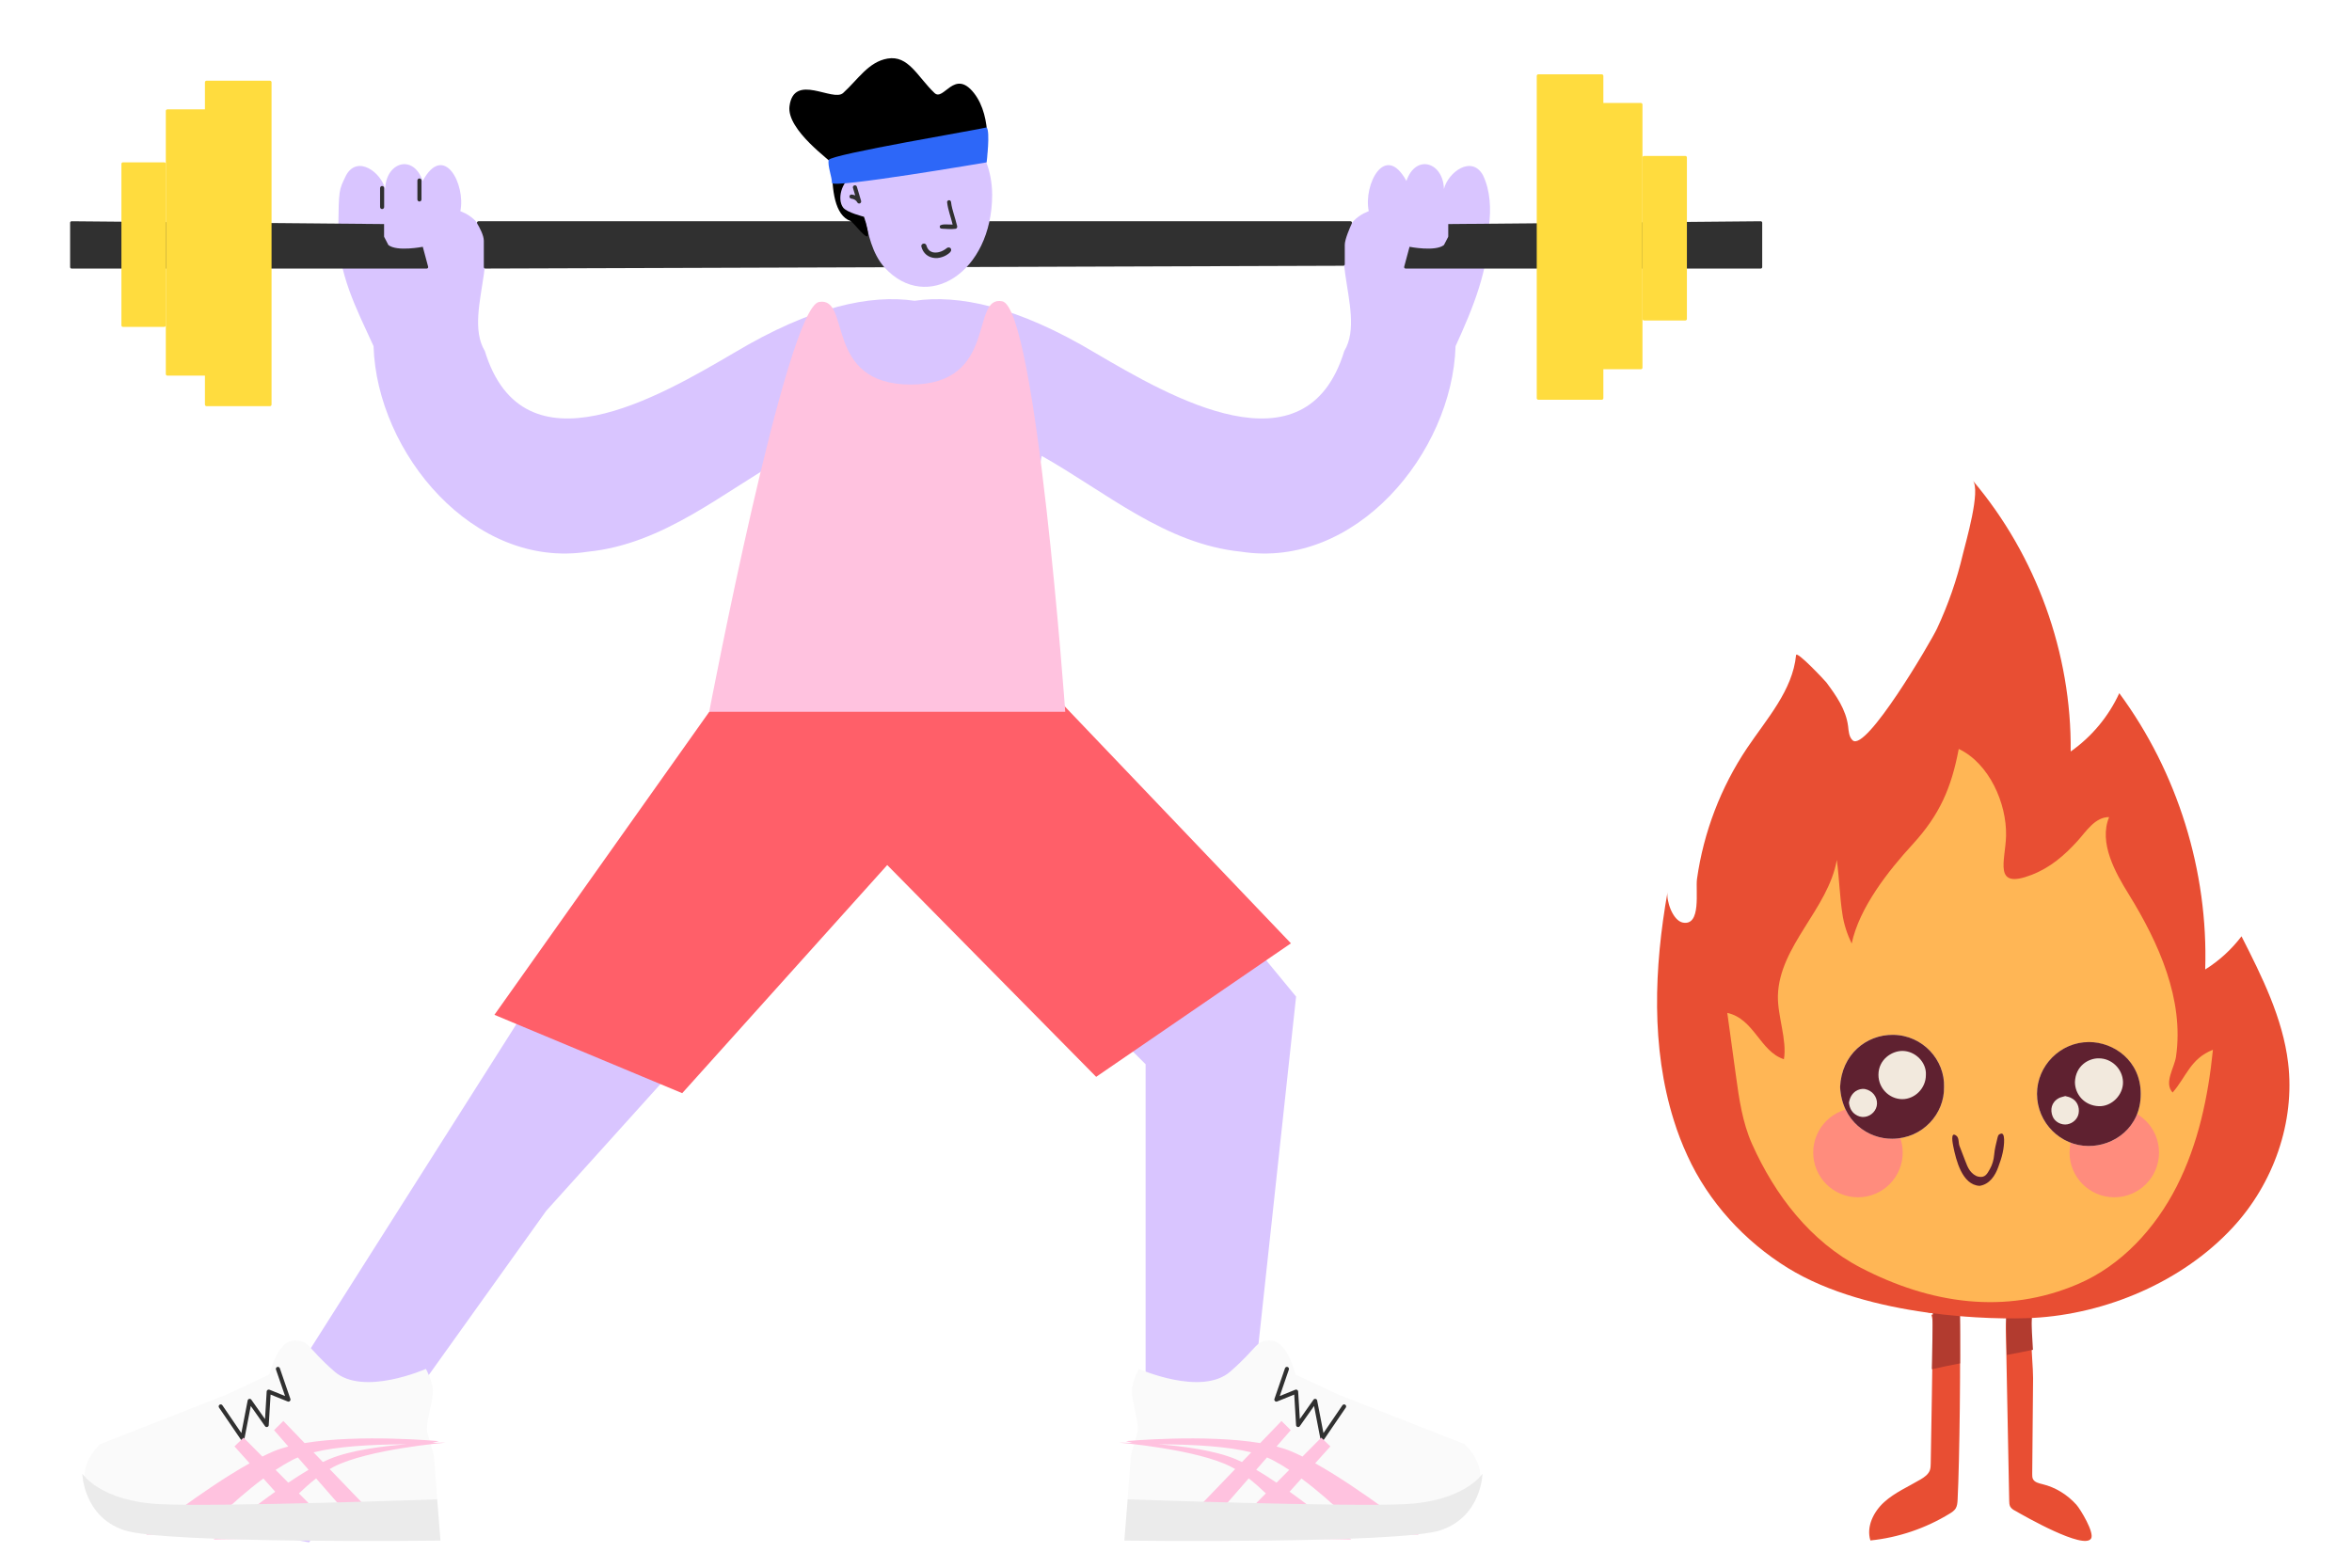
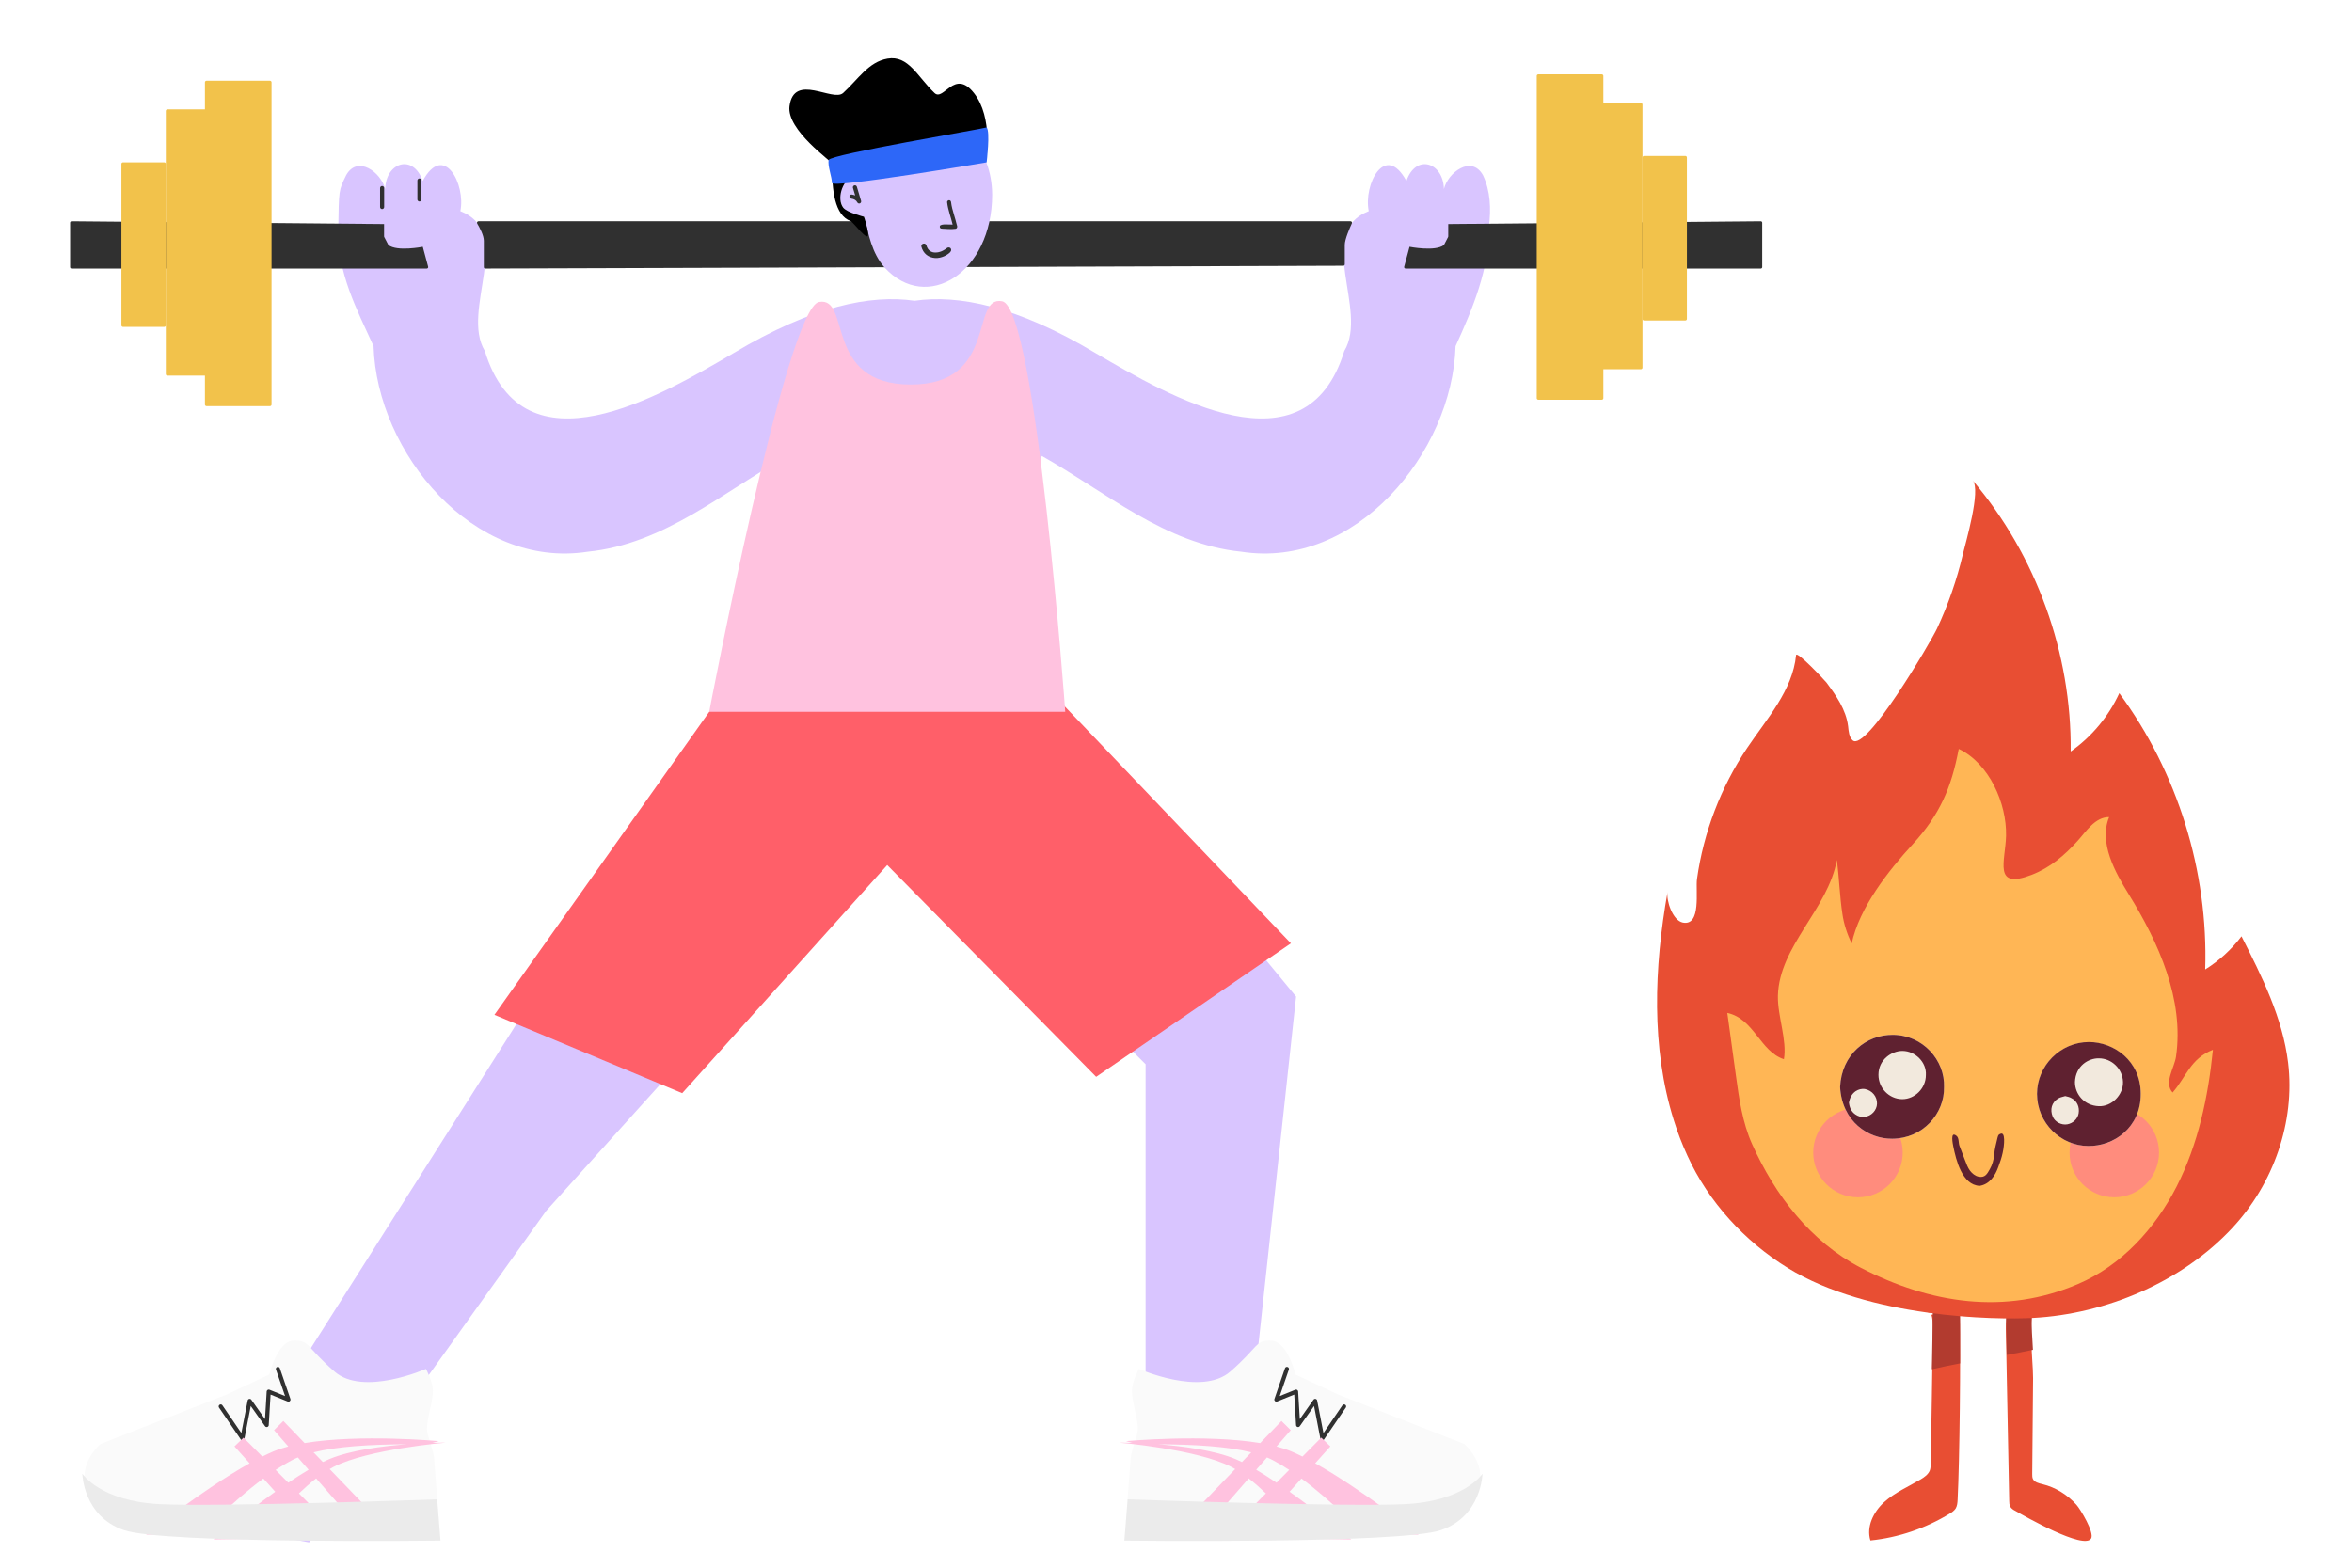
<svg xmlns="http://www.w3.org/2000/svg" width="100%" height="100%" viewBox="0 0 1500 1000" version="1.1" xml:space="preserve" style="fill-rule:evenodd;clip-rule:evenodd;stroke-linejoin:round;stroke-miterlimit:2;">
-   <g id="Master-Character-Standing">
-     </g>
-   <g id="Master-Character-Standing1">
-     </g>
  <g id="Master-Hero-Image-Strength-Training-" transform="matrix(0.930983,0,0,0.930983,-116.5449,-411.3215)">
    <g id="Full-Body">
      <path id="Leggins" d="M833.194,860.668L845.55,921.39L1013.05,1124.65L983.826,1394.74L1030.19,1474.46L909.966,1474.46L909.966,1171L741.141,1003.18L499.364,1271.44L336.92,1498.6L206.838,1474.46L315.938,1400.48L645.52,880.896" style="fill:rgb(217,197,255);fill-rule:nonzero;" />
      <path id="Body-Copy" d="M1141.06,561.829C1133.25,547.901 1117.14,559.841 1114.31,571.35C1113.93,553.016 1095.09,546.939 1088.63,565.804C1073.98,538.849 1059.04,568.463 1062.83,586.48C1025.27,601.217 1062.93,654.356 1046.07,682.312C1019.68,768.37 926.517,713.509 875.392,683.591C821.732,651.47 781.572,643.518 751.693,647.899C721.815,643.518 681.655,651.47 627.982,683.591C576.87,713.509 483.696,768.37 457.304,682.312C440.444,654.356 478.106,601.217 440.545,586.48C444.335,568.463 429.39,538.849 414.748,565.804C408.283,546.939 389.446,553.016 389.065,571.35C386.238,559.841 370.126,547.901 362.318,561.829C357.171,572.527 357.315,571.057 356.897,599.988C356.478,628.919 369.264,653.103 381.079,678.995C383.361,752.214 449.723,832.017 527.837,819.837C579.988,814.659 620.63,778.917 664.567,754.189C673.314,788.162 669.315,839.652 669.315,839.652C669.315,839.652 735.556,838.652 751.693,839.652C767.831,838.652 828.912,839.652 828.912,839.652C828.912,839.652 831.062,792.977 838.807,754.189C882.757,778.917 923.399,814.659 975.538,819.837C1053.65,832.017 1120.03,752.214 1122.3,678.995C1134.11,653.103 1145.57,625.755 1145.14,596.824C1146.67,585.138 1146.2,572.527 1141.06,561.829Z" style="fill:rgb(217,197,255);" />
      <g id="Weight">
        <path id="Rectangle" d="M452.086,594.985C451.677,594.3 452.169,593.406 452.967,593.406L1050.34,593.406C1051.08,593.406 1051.57,594.183 1051.26,594.855C1049.78,598.069 1046.4,605.813 1046.4,609.618L1046.4,622.91C1046.4,623.461 1045.95,623.904 1045.4,623.906L457.621,625.827C457.068,625.829 456.618,625.385 456.618,624.831L456.618,606.755C456.618,603.064 453.672,597.639 452.086,594.985Z" style="fill:rgb(48,48,48);" />
        <path id="Rectangle--" d="M173.221,624.834C173.221,625.386 173.668,625.831 174.221,625.831L417.51,625.831C418.168,625.831 418.646,625.206 418.476,624.571L414.807,610.913C414.807,610.913 397.197,614.415 391.242,609.697L388.405,604.23C388.331,604.088 388.292,603.93 388.292,603.77L388.292,595.334L174.23,593.415C173.674,593.41 173.221,593.855 173.221,594.41L173.221,624.834Z" style="fill:rgb(48,48,48);" />
        <path id="Rectangle--_2" d="M1332.36,624.834C1332.36,625.386 1331.91,625.831 1331.36,625.831L1088.07,625.831C1087.41,625.831 1086.93,625.206 1087.1,624.571L1090.77,610.913C1090.77,610.913 1108.38,614.415 1114.34,609.697L1117.17,604.23C1117.25,604.088 1117.29,603.93 1117.29,603.77L1117.29,595.334L1331.35,593.415C1331.9,593.41 1332.36,593.855 1332.36,594.41L1332.36,624.834Z" style="fill:rgb(48,48,48);" />
        <g id="Group-">
-           <path id="Rectangle_2" d="M238.773,554.116L238.773,664.718C238.773,665.311 238.292,665.792 237.699,665.792L209.424,665.792C208.831,665.792 208.35,665.311 208.35,664.718L208.35,554.116C208.35,553.523 208.831,553.042 209.424,553.042L237.699,553.042C238.292,553.042 238.773,553.523 238.773,554.116Z" style="fill:rgb(255,220,62);" />
-           <path id="Rectangle-" d="M269.196,517.836L269.196,698.114C269.196,698.707 268.715,699.188 268.122,699.188L239.847,699.188C239.254,699.188 238.773,698.707 238.773,698.114L238.773,517.836C238.773,517.243 239.254,516.762 239.847,516.762L268.122,516.762C268.715,516.762 269.196,517.243 269.196,517.836Z" style="fill:rgb(255,220,62);" />
-           <path id="Rectangle--_3" d="M311.209,498.199L311.209,719.016C311.209,719.609 310.727,720.09 310.135,720.09L266.648,720.09C266.055,720.09 265.574,719.609 265.574,719.016L265.574,498.199C265.574,497.606 266.055,497.125 266.648,497.125L310.135,497.125C310.727,497.125 311.209,497.606 311.209,498.199Z" style="fill:rgb(255,220,62);" />
+           <path id="Rectangle_2" d="M238.773,554.116L238.773,664.718C238.773,665.311 238.292,665.792 237.699,665.792L209.424,665.792C208.831,665.792 208.35,665.311 208.35,664.718L208.35,554.116C208.35,553.523 208.831,553.042 209.424,553.042L237.699,553.042C238.292,553.042 238.773,553.523 238.773,554.116Z" style="fill:rgb(242,194,75);" />
+           <path id="Rectangle-" d="M269.196,517.836L269.196,698.114C269.196,698.707 268.715,699.188 268.122,699.188L239.847,699.188C239.254,699.188 238.773,698.707 238.773,698.114L238.773,517.836C238.773,517.243 239.254,516.762 239.847,516.762L268.122,516.762C268.715,516.762 269.196,517.243 269.196,517.836Z" style="fill:rgb(242,194,75);" />
+           <path id="Rectangle--_3" d="M311.209,498.199L311.209,719.016C311.209,719.609 310.727,720.09 310.135,720.09L266.648,720.09C266.055,720.09 265.574,719.609 265.574,719.016L265.574,498.199C265.574,497.606 266.055,497.125 266.648,497.125L310.135,497.125C310.727,497.125 311.209,497.606 311.209,498.199Z" style="fill:rgb(242,194,75);" />
        </g>
        <g id="Group--">
          <g id="Rectangle_3" transform="matrix(-1,0,0,1,1280.77,548.655)">
-             <path d="M30.423,1.074L30.423,111.676C30.423,112.269 29.942,112.75 29.349,112.75L1.074,112.75C0.481,112.75 0,112.269 0,111.676L0,1.074C0,0.481 0.481,0 1.074,0L29.349,0C29.942,0 30.423,0.481 30.423,1.074Z" style="fill:rgb(255,220,62);" />
+             <path d="M30.423,1.074L30.423,111.676C30.423,112.269 29.942,112.75 29.349,112.75L1.074,112.75C0.481,112.75 0,112.269 0,111.676L0,1.074C0,0.481 0.481,0 1.074,0L29.349,0C29.942,0 30.423,0.481 30.423,1.074Z" style="fill:rgb(242,194,75);" />
          </g>
          <g id="Rectangle-_2" transform="matrix(-1,0,0,1,1250.34,512.375)">
-             <path d="M30.423,1.074L30.423,181.352C30.423,181.945 29.942,182.426 29.349,182.426L1.074,182.426C0.481,182.426 0,181.945 0,181.352L0,1.074C0,0.481 0.481,0 1.074,0L29.349,0C29.942,0 30.423,0.481 30.423,1.074Z" style="fill:rgb(255,220,62);" />
+             <path d="M30.423,1.074L30.423,181.352C30.423,181.945 29.942,182.426 29.349,182.426L1.074,182.426C0.481,182.426 0,181.945 0,181.352L0,1.074C0,0.481 0.481,0 1.074,0L29.349,0C29.942,0 30.423,0.481 30.423,1.074Z" style="fill:rgb(242,194,75);" />
          </g>
          <g id="Rectangle--_4" transform="matrix(-1,0,0,1,1223.54,492.738)">
-             <path d="M45.635,1.074L45.635,221.891C45.635,222.484 45.153,222.965 44.561,222.965L1.074,222.965C0.481,222.965 0,222.484 0,221.891L0,1.074C0,0.481 0.481,0 1.074,0L44.561,0C45.153,0 45.635,0.481 45.635,1.074Z" style="fill:rgb(255,220,62);" />
+             <path d="M45.635,1.074L45.635,221.891C45.635,222.484 45.153,222.965 44.561,222.965L1.074,222.965C0.481,222.965 0,222.484 0,221.891L0,1.074C0,0.481 0.481,0 1.074,0L44.561,0C45.153,0 45.635,0.481 45.635,1.074Z" style="fill:rgb(242,194,75);" />
          </g>
        </g>
      </g>
      <path id="Lines" d="M413.908,565.322C413.827,564.626 413.236,564.086 412.518,564.086C411.746,564.086 411.119,564.712 411.119,565.485L411.119,578.482L411.129,578.645C411.21,579.341 411.801,579.881 412.518,579.881C413.291,579.881 413.917,579.254 413.917,578.482L413.917,565.485L413.908,565.322ZM386.948,569.26C387.665,569.26 388.257,569.8 388.337,570.496L388.347,570.659L388.347,583.656C388.347,584.428 387.72,585.055 386.948,585.055C386.23,585.055 385.639,584.515 385.558,583.819L385.549,583.656L385.549,570.659C385.549,569.886 386.175,569.26 386.948,569.26Z" style="fill:rgb(48,48,48);" />
      <g id="shoe">
        <path id="Path-" d="M416.937,1379.75C416.937,1379.75 374.108,1398.75 354.405,1381.62C334.701,1364.49 337.34,1359.92 326.184,1360.41C315.028,1360.91 309.659,1383.6 309.659,1383.6L280.905,1397.11L194.012,1431.23C194.012,1431.23 168.964,1452.5 194.775,1474.94C204.529,1483.42 246.491,1487.55 294.662,1486.9C331.469,1486.4 425.856,1484.61 425.856,1484.61C425.856,1484.61 423.64,1453.78 422.531,1440.58C422.119,1435.68 417.684,1425.04 417.659,1421.11C417.613,1413.62 421.856,1401.77 421.729,1394.65C421.61,1388.01 416.937,1379.75 416.937,1379.75Z" style="fill:rgb(250,250,250);" />
        <path id="Path-_2" d="M316.879,1379.29C316.627,1378.56 315.831,1378.17 315.101,1378.43C314.426,1378.66 314.043,1379.35 314.186,1380.03L314.233,1380.2L320.469,1398.33L309.792,1394.01C308.958,1393.68 308.044,1394.2 307.891,1395.06L307.872,1395.23L306.731,1414.13L297.362,1400.85C296.68,1399.89 295.209,1400.16 294.881,1401.25L294.845,1401.39L290.529,1423.71L277.538,1404.68C277.134,1404.08 276.354,1403.9 275.734,1404.23L275.594,1404.31C275.001,1404.71 274.817,1405.49 275.143,1406.11L275.227,1406.25L290.11,1428.06C290.781,1429.04 292.272,1428.78 292.602,1427.68L292.639,1427.54L296.97,1405.15L306.744,1419C307.476,1420.04 309.069,1419.63 309.266,1418.43L309.283,1418.28L310.548,1397.34L322.265,1402.07C323.329,1402.5 324.404,1401.54 324.154,1400.47L324.112,1400.32L316.879,1379.29Z" style="fill:rgb(48,48,48);fill-rule:nonzero;" />
        <path id="Combined-Shape" d="M319.275,1415.42L312.924,1421.73L322.669,1432.9C318.965,1433.87 315.54,1434.99 312.486,1436.28C310.047,1437.32 307.508,1438.5 304.896,1439.8L292.029,1426.84L285.799,1432.85L296.199,1444.41C263.845,1462.47 225.323,1493.31 225.323,1493.31L263.492,1492.65C263.492,1492.65 283.197,1471.43 305.59,1454.84L313.738,1463.9C291.823,1479.49 271.535,1496.6 271.535,1496.6L302.53,1496.06C302.53,1496.06 310.74,1485.07 322.022,1473.1L341.937,1495.23L359.641,1494.92L329.975,1465.05C333.764,1461.41 337.734,1457.88 341.737,1454.76L370.226,1487.42L388.286,1487.1L351.005,1448.37C351.96,1447.81 352.91,1447.29 353.854,1446.8C377.421,1434.69 430.584,1430.26 430.584,1430.26C430.584,1430.26 427.059,1430.25 421.357,1430.43C423.835,1429.85 425.744,1429.23 425.744,1429.23C425.744,1429.23 371.784,1424.26 333.859,1430.56L319.275,1415.42ZM322.672,1457.7L313.986,1448.95C317.734,1446.48 321.498,1444.22 325.202,1442.28C326.465,1441.62 327.805,1441 329.218,1440.41L336.584,1448.85C332.113,1451.49 327.413,1454.5 322.672,1457.7ZM403.792,1431.39C377.883,1431.55 356.014,1432.91 339.987,1436.93L346.354,1443.54C347.85,1442.81 349.295,1442.16 350.678,1441.58C365.229,1435.51 386.75,1432.69 403.792,1431.39Z" style="fill:rgb(255,194,223);" />
        <path id="Path-_3" d="M424.64,1469.12C424.64,1469.12 276.355,1474.37 235.053,1472.43C193.752,1470.49 181.598,1451.55 181.598,1451.55C181.598,1451.55 182.106,1480.68 210.027,1490.21C237.947,1499.74 426.935,1497.38 426.935,1497.38L424.64,1469.12Z" style="fill:rgb(235,235,235);" />
      </g>
      <g id="shoe_2">
        <path id="Path-_4" d="M905.391,1379.75C905.391,1379.75 948.22,1398.75 967.923,1381.62C987.627,1364.49 984.988,1359.92 996.144,1360.41C1007.3,1360.91 1012.67,1383.6 1012.67,1383.6L1041.42,1397.11L1128.32,1431.23C1128.32,1431.23 1153.36,1452.5 1127.55,1474.94C1117.8,1483.42 1075.84,1487.55 1027.67,1486.9C990.859,1486.4 896.472,1484.61 896.472,1484.61C896.472,1484.61 898.688,1453.78 899.797,1440.58C900.209,1435.68 904.645,1425.04 904.669,1421.11C904.715,1413.62 900.472,1401.77 900.599,1394.65C900.718,1388.01 905.391,1379.75 905.391,1379.75Z" style="fill:rgb(250,250,250);" />
        <path id="Path-_5" d="M1005.45,1379.29C1005.7,1378.56 1006.5,1378.17 1007.23,1378.43C1007.9,1378.66 1008.28,1379.35 1008.14,1380.03L1008.1,1380.2L1001.86,1398.33L1012.54,1394.01C1013.37,1393.68 1014.28,1394.2 1014.44,1395.06L1014.46,1395.23L1015.6,1414.13L1024.97,1400.85C1025.65,1399.89 1027.12,1400.16 1027.45,1401.25L1027.48,1401.39L1031.8,1423.71L1044.79,1404.68C1045.19,1404.08 1045.97,1403.9 1046.59,1404.23L1046.73,1404.31C1047.33,1404.71 1047.51,1405.49 1047.19,1406.11L1047.1,1406.25L1032.22,1428.06C1031.55,1429.04 1030.06,1428.78 1029.73,1427.68L1029.69,1427.54L1025.36,1405.15L1015.58,1419C1014.85,1420.04 1013.26,1419.63 1013.06,1418.43L1013.04,1418.28L1011.78,1397.34L1000.06,1402.07C998.999,1402.5 997.924,1401.54 998.174,1400.47L998.216,1400.32L1005.45,1379.29Z" style="fill:rgb(48,48,48);fill-rule:nonzero;" />
        <path id="Combined-Shape_2" d="M1003.05,1415.42L1009.4,1421.73L999.66,1432.9C1003.36,1433.87 1006.79,1434.99 1009.84,1436.28C1012.28,1437.32 1014.82,1438.5 1017.43,1439.8L1030.3,1426.84L1036.53,1432.85L1026.13,1444.41C1058.48,1462.47 1097.01,1493.31 1097.01,1493.31L1058.84,1492.65C1058.84,1492.65 1039.13,1471.43 1016.74,1454.84L1008.59,1463.9C1030.51,1479.49 1050.79,1496.6 1050.79,1496.6L1019.8,1496.06C1019.8,1496.06 1011.59,1485.07 1000.31,1473.1L980.391,1495.23L962.688,1494.92L992.353,1465.05C988.564,1461.41 984.594,1457.88 980.592,1454.76L952.102,1487.42L934.042,1487.1L971.323,1448.37C970.368,1447.81 969.418,1447.29 968.474,1446.8C944.907,1434.69 891.744,1430.26 891.744,1430.26C891.744,1430.26 895.27,1430.25 900.971,1430.43C898.493,1429.85 896.584,1429.23 896.584,1429.23C896.584,1429.23 950.544,1424.26 988.469,1430.56L1003.05,1415.42ZM999.656,1457.7L1008.34,1448.95C1004.59,1446.48 1000.83,1444.22 997.126,1442.28C995.863,1441.62 994.524,1441 993.11,1440.41L985.744,1448.85C990.216,1451.49 994.915,1454.5 999.656,1457.7ZM918.536,1431.39C944.445,1431.55 966.314,1432.91 982.341,1436.93L975.974,1443.54C974.478,1442.81 973.033,1442.16 971.65,1441.58C957.099,1435.51 935.578,1432.69 918.536,1431.39Z" style="fill:rgb(255,194,223);" />
        <path id="Path-_6" d="M897.689,1469.12C897.689,1469.12 1045.97,1474.37 1087.27,1472.43C1128.58,1470.49 1140.73,1451.55 1140.73,1451.55C1140.73,1451.55 1140.22,1480.68 1112.3,1490.21C1084.38,1499.74 895.393,1497.38 895.393,1497.38L897.689,1469.12Z" style="fill:rgb(235,235,235);" />
      </g>
      <path id="Shorts" d="M463.879,1137.14L592.524,1190.83L732.97,1034.52L876.093,1179.63L1009.51,1088.15L823.402,893.155L645.519,880.896L463.879,1137.14Z" style="fill:rgb(255,95,105);" />
      <path id="Small-Top-Copy" d="M854.923,929.52L611.016,929.52C611.016,929.52 663.913,652.603 686.272,648.711C708.631,644.818 688.921,705.295 749.128,705.295C809.335,705.295 789.587,644.061 811.693,648.228C834.952,652.598 854.923,929.52 854.923,929.52Z" style="fill:rgb(255,194,223);fill-rule:nonzero;" />
    </g>
    <g id="Head">
      <path id="Path" d="M700.336,576.738C700.406,567.798 706.673,558.187 715.123,561.881C715.697,561.755 716.27,561.671 716.844,561.643C716.844,497.01 804.35,510.286 804.853,575.143C804.853,628.779 760.016,656.521 731.197,625.184C722.188,614.93 720.397,602.507 717.04,590.322C707.611,590.671 701.161,585.369 700.336,576.738Z" style="fill:rgb(217,197,255);fill-rule:nonzero;" />
      <path id="Path-_7" d="M717.04,590.322C717.04,590.322 719.654,597.622 719.84,602.32C720.078,608.309 709.8,593.982 707.834,593.264C697.052,589.325 694.882,572.363 695.275,553.962C695.303,552.609 663.874,530.999 666.018,514.581C669.049,491.379 695.717,511.942 702.763,505.53C713.065,496.154 720.092,484.234 733.127,481.961C747.501,479.454 753.659,494.344 765.347,505.53C771.636,511.549 778.939,488.541 792.349,505.53C805.759,522.518 800.676,551.495 800.676,551.495C800.676,551.495 731.719,559.55 717.928,562.439C714.431,563.171 711.332,561.12 708.985,562.439C701.7,566.531 698.484,578.152 702.763,583.999C705.301,587.466 717.04,590.322 717.04,590.322Z" />
      <g id="Accesories">
        <path id="Hair-band" d="M801.062,553.05C801.062,553.05 695.115,571.156 695.115,567.132C695.115,563.108 691.922,555.151 692.901,551.388C693.881,547.625 797.733,530.273 801.062,529.112C803.636,531.84 801.062,553.05 801.062,553.05Z" style="fill:rgb(45,103,248);fill-rule:nonzero;" />
      </g>
      <path id="hear" d="M712.121,569.618C711.845,568.974 711.124,568.625 710.437,568.83C709.696,569.051 709.275,569.83 709.496,570.57L711.028,575.713C710.312,575.433 709.526,575.232 708.673,575.113L708.51,575.1C707.81,575.083 707.193,575.594 707.094,576.304C706.987,577.07 707.52,577.777 708.285,577.884C710.371,578.176 711.715,579.034 712.47,580.483C712.62,580.788 712.874,581.02 713.174,581.149C713.362,581.23 713.57,581.269 713.781,581.26C713.937,581.254 714.094,581.221 714.246,581.16C714.397,581.099 714.533,581.014 714.65,580.911C714.809,580.771 714.93,580.599 715.011,580.411C715.091,580.222 715.131,580.016 715.122,579.805C715.117,579.682 715.096,579.559 715.057,579.439L712.177,569.771L712.121,569.618Z" style="fill:rgb(48,48,48);" />
    </g>
    <g id="Expression">
      <g id="Group">
        <path id="Path_2" d="M780.879,596.752C780.711,596.053 780.473,595.381 780.305,594.682C780.137,593.982 779.955,593.283 779.76,592.583C779.382,591.24 778.976,589.911 778.584,588.568C777.787,585.868 777.004,583.14 776.696,580.342C776.612,579.615 776.122,578.985 775.339,578.985C774.667,578.985 773.898,579.615 773.982,580.342C774.569,585.616 776.57,590.541 777.773,595.675C776.626,595.675 775.493,595.647 774.345,595.605C772.807,595.563 771.002,595.451 769.575,596.095C768.596,596.542 768.848,598.193 769.883,598.417C770.638,598.571 771.422,598.529 772.177,598.585C773.002,598.641 773.814,598.683 774.639,598.725C776.374,598.809 778.123,598.823 779.857,598.571C780.655,598.445 781.047,597.438 780.879,596.752Z" style="fill:rgb(48,48,48);fill-rule:nonzero;" />
        <path id="Path_3" d="M775.241,611.371C774.555,611.288 773.884,611.651 773.38,612.071C773.282,612.155 773.198,612.225 773.101,612.309C772.933,612.435 772.751,612.561 772.569,612.687C771.883,613.148 771.17,613.54 770.415,613.876C770.303,613.932 770.177,613.974 770.065,614.03C770.233,613.96 770.219,613.96 770.009,614.044C769.827,614.113 769.659,614.169 769.477,614.239C769.072,614.379 768.652,614.491 768.218,614.589C768.036,614.631 767.854,614.673 767.673,614.701C767.575,614.715 767.477,614.729 767.379,614.743C767.351,614.743 767.323,614.743 767.281,614.757C766.889,614.799 766.497,614.827 766.106,614.841C764.637,614.883 763.546,614.589 762.231,613.764C761.881,613.54 761.181,612.826 760.902,612.407C760.356,611.595 760.048,610.868 759.796,609.959C759.167,607.762 755.753,608.699 756.369,610.896C756.97,613.036 758.09,615.023 759.852,616.422C761.573,617.793 763.574,618.45 765.756,618.618C767.826,618.772 769.897,618.268 771.8,617.471C772.751,617.065 773.66,616.576 774.486,615.96C775.479,615.233 776.906,614.281 776.752,612.868C776.654,611.987 776.122,611.469 775.241,611.371Z" style="fill:rgb(48,48,48);fill-rule:nonzero;" />
      </g>
    </g>
  </g>
  <g transform="matrix(1.057974,0,0,1.057974,762.8259,434.9789)">
    <g id="Vector" transform="matrix(0.861747,0,0,0.861747,2.727374,-273.0985)">
      <path d="M617.412,695.099C613.112,690.399 607.612,686.399 602.212,683.099C586.912,673.699 570.312,665.799 552.612,662.699C534.912,659.599 515.912,661.299 500.212,669.999C484.512,678.699 472.512,694.899 471.112,712.899C469.612,733.499 484.312,756.699 506.312,756.899C507.512,756.899 508.412,757.399 509.012,758.099C509.712,758.199 510.412,758.299 511.112,758.399C512.612,758.699 514.212,758.799 515.712,758.999C514.212,759.299 512.712,759.499 511.212,759.699C512.012,762.299 512.212,765.699 512.212,770.299C511.812,801.399 511.212,832.599 510.712,863.699C510.712,865.299 510.612,866.999 510.112,868.499C509.012,871.399 506.312,873.3 503.612,874.9C495.012,880 485.612,883.999 478.112,890.799C470.712,897.499 465.512,907.999 468.512,917.599C488.112,915.599 507.212,909.099 524.012,898.799C525.512,897.899 527.112,896.799 528.112,895.299C529.212,893.499 529.412,891.299 529.512,889.099C530.912,862.099 531.712,788.899 531.012,760.399C539.212,760.899 547.512,760.899 555.812,760.399C558.712,760.199 561.612,759.999 564.512,759.699C563.112,763.699 563.212,767.999 563.312,772.299C564.112,811.499 564.812,850.7 565.612,889.9C565.612,891.3 565.712,892.7 566.312,893.9C567.112,895.3 568.512,896.2 569.912,896.9C576.012,900.4 618.012,924.499 622.912,916.199C625.312,912.099 615.412,895.699 612.612,892.599C606.312,885.599 598.012,880.399 588.812,878.199C586.312,877.599 583.312,876.899 582.212,874.599C581.712,873.599 581.712,872.399 581.712,871.199C581.912,848.799 582.112,826.499 582.312,804.099C582.412,790.499 577.012,754.899 587.012,743.699C591.012,739.299 597.112,744.999 602.312,742.099C614.012,735.599 625.512,724.899 624.812,711.599C624.612,705.299 621.612,699.799 617.412,695.099Z" style="fill:rgb(232,78,51);fill-rule:nonzero;" />
    </g>
    <g id="Vector_2" transform="matrix(0.861747,0,0,0.861747,2.727374,-273.0985)">
      <path d="M589.212,735.8C587.412,731 585.212,726.4 581.812,722.6C574.312,714.2 560.812,713 550.312,712.9C538.812,712.8 526.312,714.5 516.412,720.6C511.012,724 507.712,728.5 507.412,735.1C507.312,737.5 507.512,739.9 507.712,742.4C508.212,742.6 508.712,742.9 509.012,743.3C509.712,743.4 510.412,743.5 511.112,743.6C512.612,743.9 514.212,743.999 515.712,744.199C514.212,744.499 512.712,744.7 511.212,744.9C512.012,747.5 512.212,750.899 512.212,755.499C512.012,769.599 511.812,783.7 511.512,797.8C518.012,796.3 524.612,794.999 531.212,793.699C531.312,774.499 531.312,756.699 531.012,745.699C539.212,746.199 547.512,746.199 555.812,745.699C558.712,745.499 561.612,745.299 564.512,744.999C563.112,748.999 563.212,753.3 563.312,757.6C563.512,767.7 563.712,777.7 563.912,787.8C570.012,786.7 576.112,785.499 582.212,784.199C581.512,769.699 578.812,747.2 587.712,737.3C588.212,736.7 588.712,736.3 589.212,735.8Z" style="fill:rgb(178,59,47);fill-rule:nonzero;" />
    </g>
    <g id="Vector_3" transform="matrix(0.861747,0,0,0.861747,2.727374,-273.0985)">
      <path d="M760.713,583.4C756.913,552 742.413,523.1 728.113,494.9C721.113,504.1 712.513,512 702.713,518.1C704.913,449.4 683.413,380.1 642.613,324.8C635.113,341.1 623.313,355.3 608.613,365.6C609.313,297 584.513,228.4 540.113,176C545.913,182.8 535.213,219.1 533.213,227.5C529.013,245.4 522.913,262.9 515.113,279.6C510.513,289.3 465.413,366.2 456.113,357.8C453.513,355.4 453.312,351.5 452.912,347.9C451.412,336.2 444.613,326.6 437.813,317.4C436.813,316.1 416.913,294.8 416.513,298.2C414.113,322.8 396.113,342.6 382.313,363.1C363.913,390.5 351.813,422.1 347.213,454.8C346.113,462.9 350.413,487.8 337.313,485.3C330.213,483.9 325.612,470 326.612,463.9C317.212,516.8 315.013,572.8 331.013,623.7C333.613,632.1 336.813,640.4 340.513,648.4C355.213,680.7 380.513,708.3 410.813,727C467.613,762 555.813,763.3 582.213,761.9C633.413,759.2 686.812,736.6 721.912,698.7C750.412,668 765.713,624.9 760.713,583.4Z" style="fill:rgb(232,78,51);fill-rule:nonzero;" />
    </g>
    <g id="Vector_4" transform="matrix(0.861747,0,0,0.861747,2.727374,-273.0985)">
      <path d="M708.112,574.3C692.312,580.5 689.612,593.1 679.912,604.2C673.612,597.4 681.212,586.9 682.312,579C688.012,539.1 670.312,499.6 649.112,465.3C640.012,450.6 628.012,429.5 635.512,411.5C625.612,411.4 619.312,421.7 613.412,428.2C604.112,438.4 594.412,446.8 581.312,451.9C553.912,462.5 563.012,442.2 563.412,424.5C563.912,401.9 551.612,373.9 530.312,363.8C525.112,391.3 516.912,409.9 498.112,430.5C481.012,449.1 460.712,474.9 455.412,500C452.312,493.5 449.912,486.3 448.912,479.2C447.012,466.8 446.712,454 445.012,441.5C439.012,475.8 404.712,501.6 403.812,536.5C403.512,550.7 410.312,567.5 408.012,580.9C391.312,575.5 387.212,552.6 368.412,548.5C370.412,563.1 372.412,577.6 374.412,592.2C376.612,608.4 379.012,625.2 385.712,640.2C401.812,676.1 426.612,708.5 461.812,726.8C510.312,752 562.912,760 613.712,738.2C644.112,725.2 667.812,699.3 682.812,669.8C697.812,640.3 704.812,607.2 708.112,574.3ZM371.612,548.8C371.712,549 371.812,549.2 371.612,548.8Z" style="fill:rgb(255,182,85);fill-rule:nonzero;" />
    </g>
    <g id="Group1" transform="matrix(0.861747,0,0,0.861747,2.727374,-273.0985)">
      <path id="Vector_5" d="M639.112,677.5C656.399,677.5 670.412,663.486 670.412,646.2C670.412,628.913 656.399,614.9 639.112,614.9C621.826,614.9 607.812,628.913 607.812,646.2C607.812,663.486 621.826,677.5 639.112,677.5Z" style="fill:rgb(255,140,125);fill-rule:nonzero;" />
      <g id="Vector_6" transform="matrix(1,0,0,1,20,0)">
        <path d="M439.812,677.5C457.099,677.5 471.112,663.486 471.112,646.2C471.112,628.913 457.099,614.9 439.812,614.9C422.526,614.9 408.512,628.913 408.512,646.2C408.512,663.486 422.526,677.5 439.812,677.5Z" style="fill:rgb(255,140,125);fill-rule:nonzero;" />
      </g>
      <g id="Vector_8" transform="matrix(1.442613,0,0,1.442613,-267.9862,-283.9838)">
        <path d="M616.212,641.6C628.312,641.9 641.612,632.7 641.612,616.4C641.612,600.4 628.612,591.3 616.512,591.3C602.412,591.3 591.312,602.9 591.312,616.4C591.312,630.4 602.912,641.6 616.212,641.6Z" style="fill:rgb(242,233,221);fill-rule:nonzero;" />
      </g>
      <g id="Vector_10" transform="matrix(1.442613,0,0,1.442613,-267.9862,-283.9838)">
        <path d="M616.212,641.6C602.912,641.6 591.312,630.5 591.312,616.3C591.312,602.8 602.512,591.2 616.512,591.2C628.612,591.2 641.612,600.3 641.612,616.3C641.712,632.7 628.412,641.8 616.212,641.6ZM609.712,610.6C609.712,616.5 614.212,622 621.212,622.3C627.512,622.6 633.212,616.8 633.012,610.5C632.812,604.2 627.512,599.1 621.312,599.1C616.312,599 610.012,602.7 609.712,610.6ZM605.012,617.4C603.812,617.8 602.812,617.9 601.912,618.4C598.212,620.4 597.612,624.1 598.912,627.3C600.012,630 603.212,631.6 606.012,631.1C608.812,630.6 611.112,628.4 611.512,625.7C612.012,622.7 610.712,619.7 608.012,618.4C607.212,617.9 606.212,617.7 605.012,617.4Z" style="fill:rgb(95,33,48);fill-rule:nonzero;" />
      </g>
      <g id="Vector_9" transform="matrix(1.442613,0,0,1.442613,-197.9862,-283.9838)">
        <path d="M497.712,613C498.312,600.2 487.512,587.8 472.912,587.7C460.012,587.6 448.012,597.1 447.312,613C448.212,629.7 460.912,638.2 472.612,638.1C487.412,638 498.012,625.9 497.712,613Z" style="fill:rgb(242,233,221);fill-rule:nonzero;" />
      </g>
      <g id="Vector_11" transform="matrix(1.442613,0,0,1.442613,-197.9862,-283.9838)">
        <path d="M497.712,613C498.012,625.9 487.412,638 472.612,638.1C460.912,638.2 448.212,629.7 447.312,613C448.012,597.2 460.012,587.6 472.912,587.7C487.512,587.8 498.212,600.1 497.712,613ZM488.912,607.2C489.312,601 483.712,595.5 477.512,595.5C472.312,595.5 465.912,599.7 465.912,607.1C465.912,613.5 471.012,618.8 477.412,618.9C483.612,618.9 488.912,613.6 488.912,607.2ZM451.612,620.6C451.912,623.1 452.812,625 454.712,626.3C456.012,627.2 457.512,627.7 459.212,627.5C462.512,627.1 465.112,624.3 465.212,621.1C465.312,617.7 462.912,614.7 459.412,614C457.712,613.7 456.212,614.2 454.912,615C453.012,616.3 452.012,618.2 451.612,620.6Z" style="fill:rgb(95,33,48);fill-rule:nonzero;" />
      </g>
    </g>
    <g id="Vector_23" transform="matrix(0.861747,0,0,0.861747,2.727374,-273.0985)">
      <path d="M560.312,632.899C559.912,632.899 559.312,633.099 558.612,633.499C557.912,633.999 557.612,634.999 557.412,635.899C556.512,639.799 555.412,643.699 555.112,647.599C554.812,651.199 553.812,654.799 552.012,657.899C550.212,661.099 548.712,663.999 544.212,663.099C541.712,662.599 539.612,660.799 538.112,658.799C536.612,656.699 535.712,654.299 534.812,651.899C533.512,648.399 532.112,644.999 530.812,641.499C530.012,639.299 530.612,635.999 528.712,634.499C524.112,630.799 526.212,640.399 526.512,641.999C528.412,651.299 532.612,668.899 544.912,669.499C551.912,668.399 555.812,662.399 558.012,656.199C559.212,652.899 560.312,649.799 561.012,646.499C561.412,645.199 563.512,633.199 560.312,632.899Z" style="fill:rgb(95,33,48);fill-rule:nonzero;" />
    </g>
  </g>
</svg>
